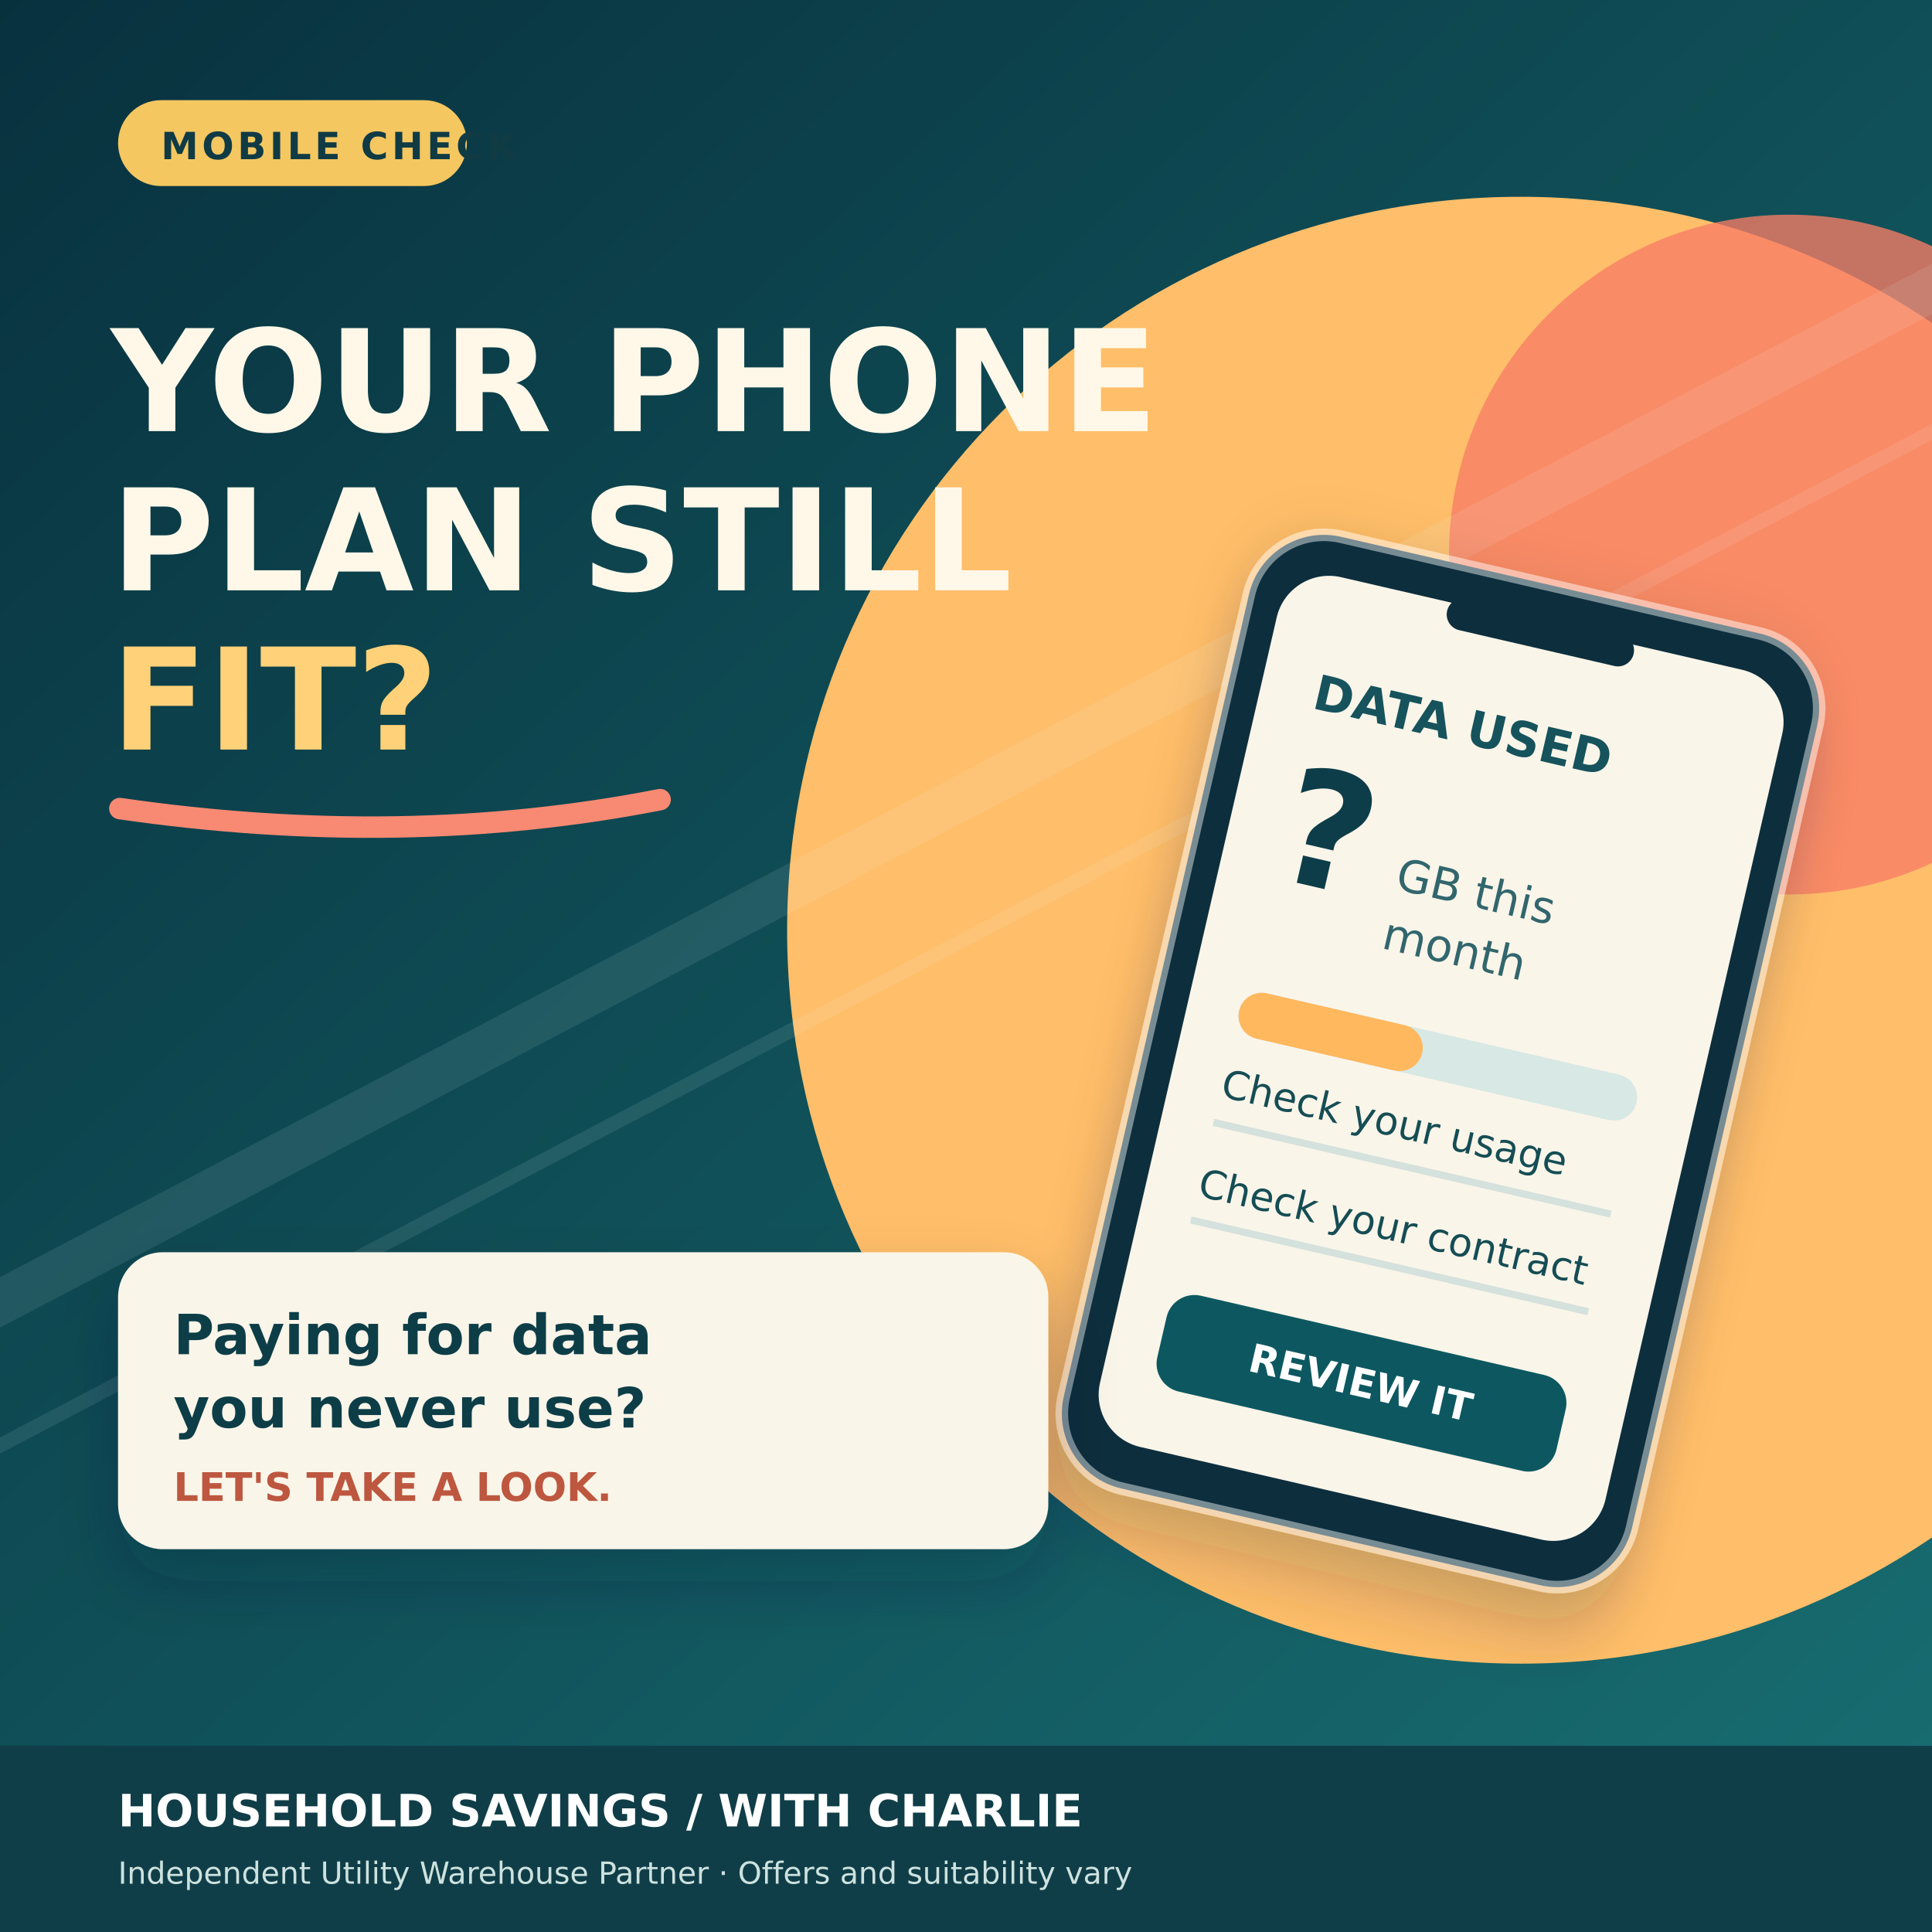
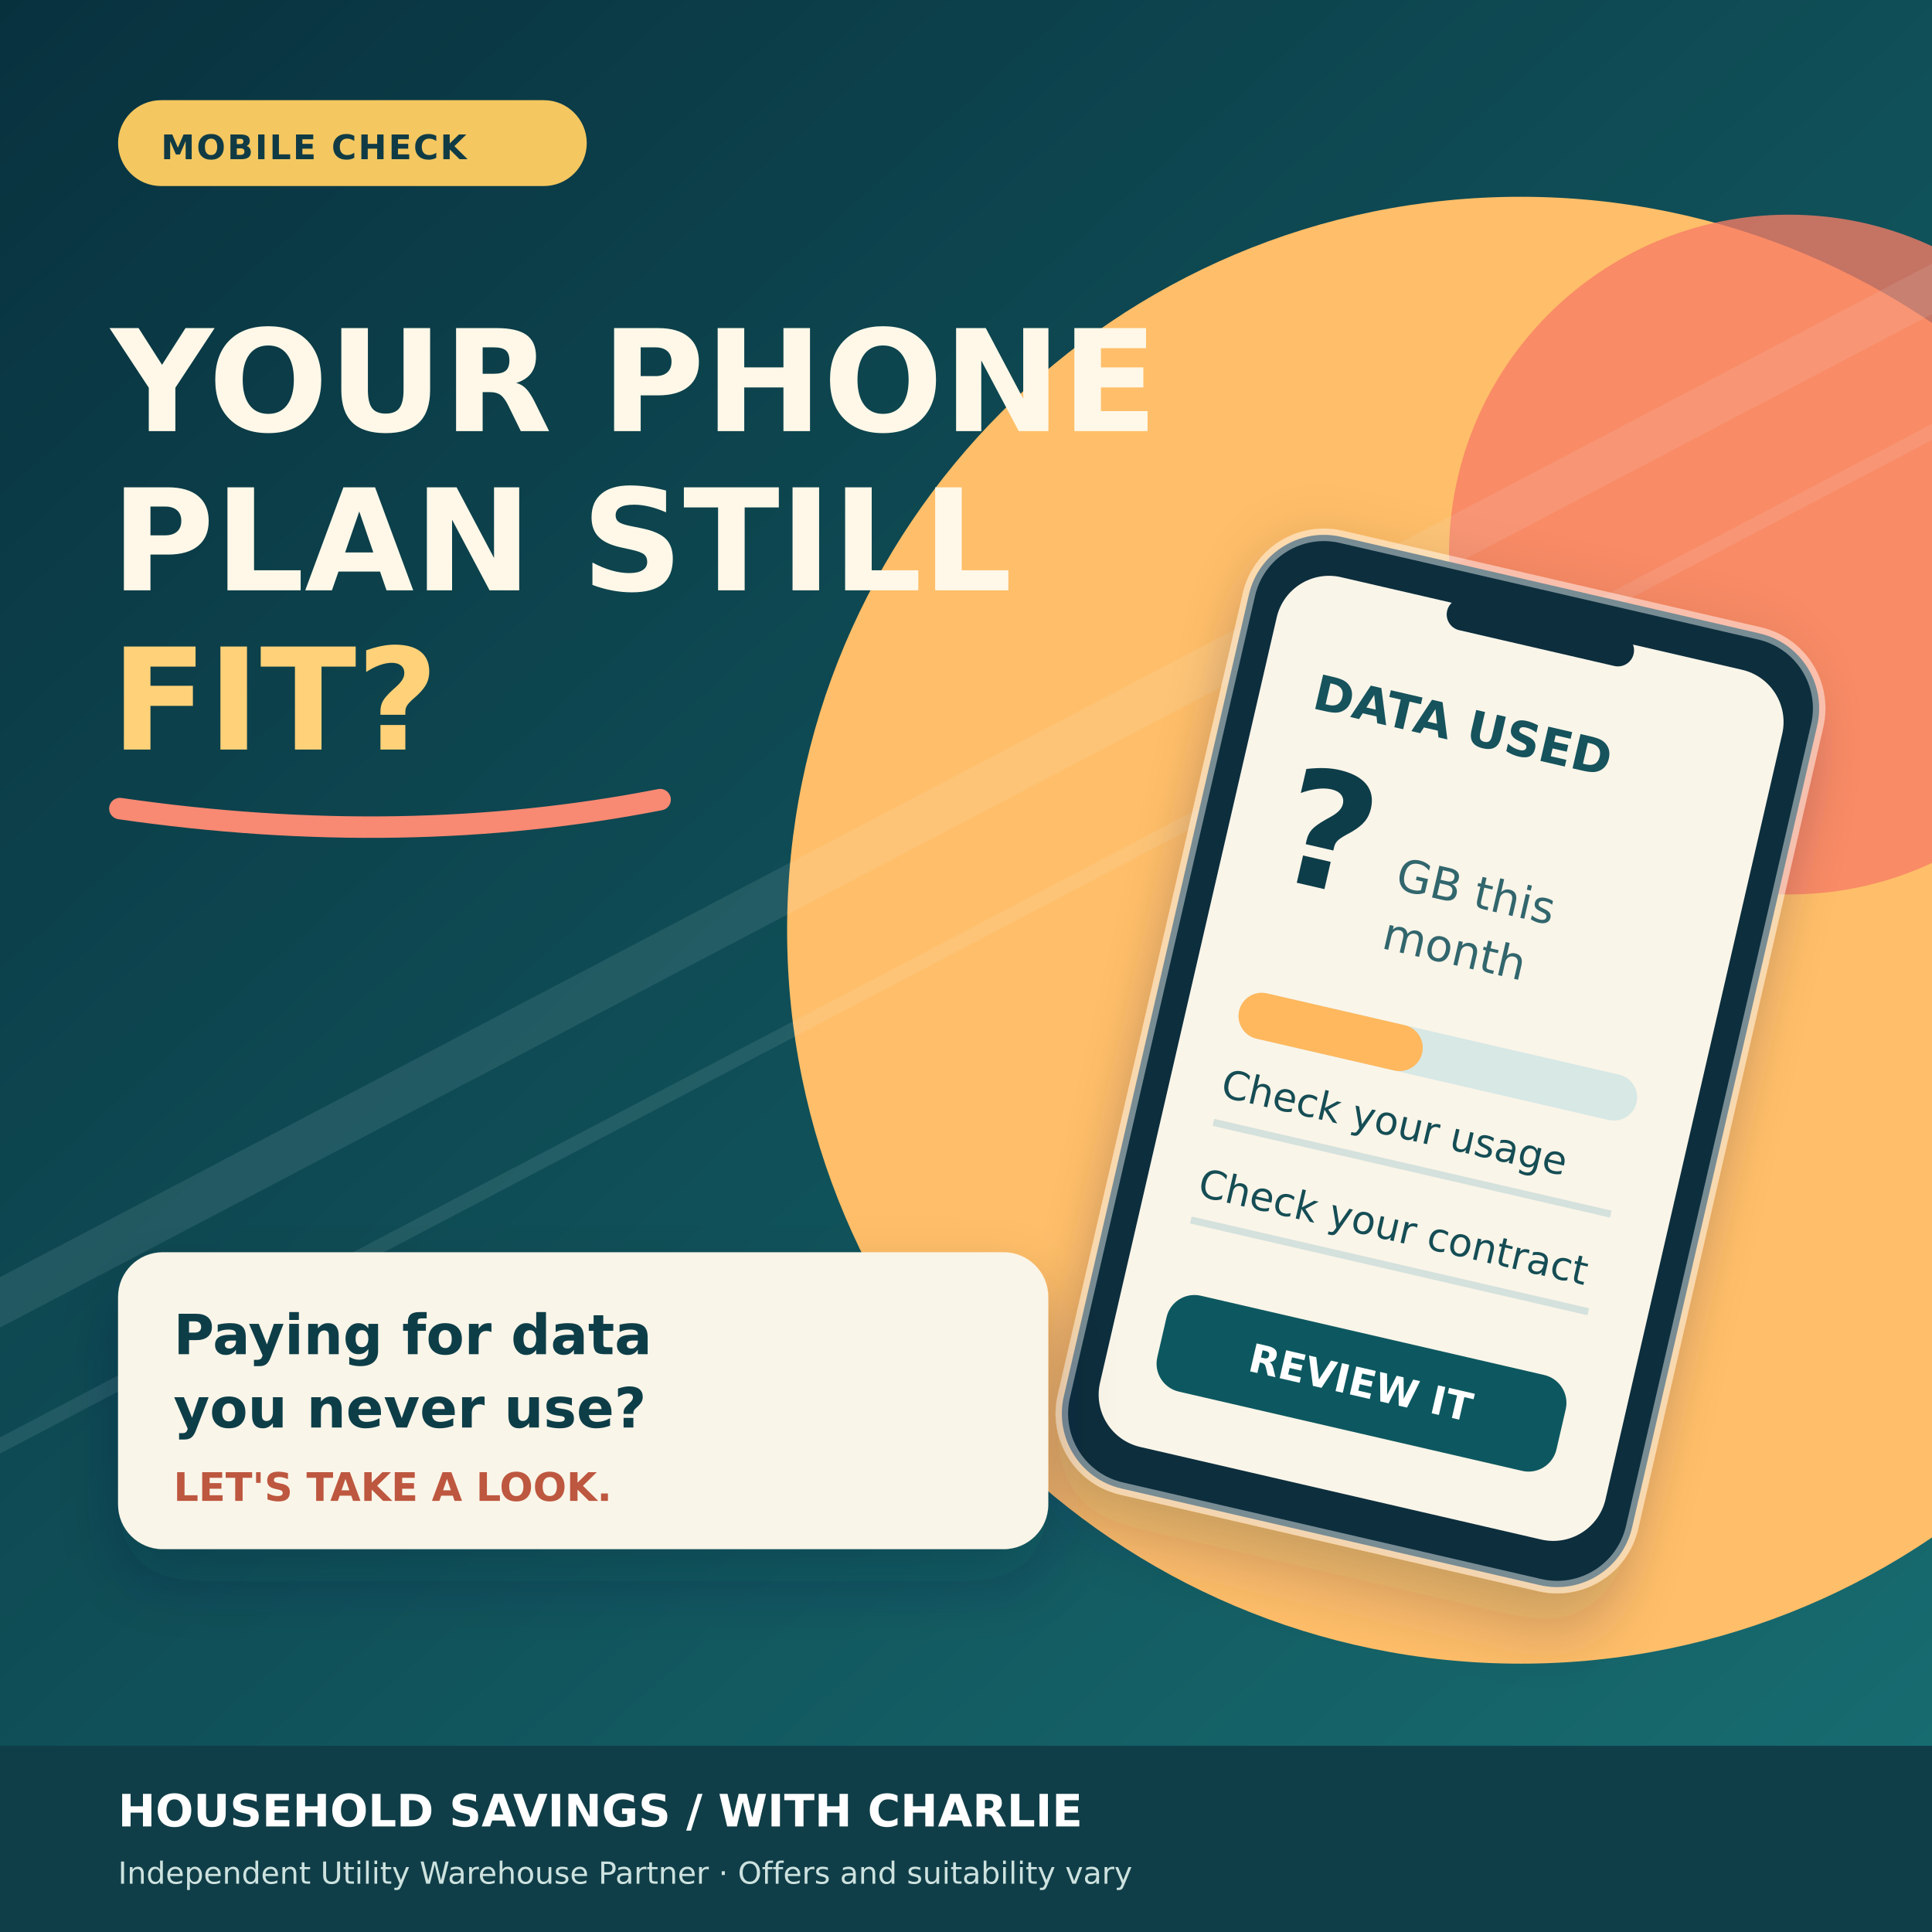
<svg xmlns="http://www.w3.org/2000/svg" width="1080" height="1080" viewBox="0 0 1080 1080">
  <defs>
    <filter id="shadow" x="-50%" y="-50%" width="200%" height="200%">
      <feDropShadow dx="0" dy="18" stdDeviation="18" flood-color="#102C3C" flood-opacity=".24" />
    </filter>
    <linearGradient id="g" x1="0" y1="0" x2="1" y2="1">
      <stop stop-color="#08313E" />
      <stop offset="1" stop-color="#176C70" />
    </linearGradient>
  </defs>
  <rect width="1080" height="1080" fill="#0A3448" />
  <path d="M0 0H1080V976H0Z" fill="url(#g)" />
  <circle cx="850" cy="520" r="410" fill="#FFBE69" />
  <circle cx="1000" cy="310" r="190" fill="#F77C65" opacity=".78" />
  <path d="M-80 770L1140 130" stroke="#E8FFFF" stroke-width="25" opacity=".09" />
  <path d="M-80 850L1140 210" stroke="#E8FFFF" stroke-width="8" opacity=".09" />
-   <rect x="66" y="56" width="195" height="48" rx="24" fill="#F4C760" />
-   <text x="90" y="89" fill="#103B45" font-family="DejaVu Sans,Arial" font-size="21" font-weight="700" letter-spacing="2">MOBILE CHECK</text>
+   <rect x="66" y="56" width="262" height="48" rx="24" fill="#F4C760" />
+   <text x="90" y="89" fill="#103B45" font-family="DejaVu Sans,Arial" font-size="19" font-weight="700" letter-spacing="1">MOBILE CHECK</text>
  <text x="62" y="241" fill="#FFF8E8" font-family="DejaVu Sans,Arial" font-size="79" font-weight="900">YOUR PHONE</text>
  <text x="62" y="330" fill="#FFF8E8" font-family="DejaVu Sans,Arial" font-size="79" font-weight="900">PLAN STILL</text>
  <text x="62" y="419" fill="#FFD178" font-family="DejaVu Sans,Arial" font-size="79" font-weight="900">FIT?</text>
  <path d="M67 452Q226 475 369 447" stroke="#F88972" stroke-width="12" stroke-linecap="round" fill="none" />
  <g transform="translate(645 322) rotate(13 170 260)" filter="url(#shadow)">
    <rect x="0" y="0" width="326" height="546" rx="43" fill="#0A2E3D" stroke="#FFFFFF" stroke-opacity=".45" stroke-width="7" />
    <rect x="18" y="22" width="290" height="499" rx="30" fill="#FAF5E9" />
    <rect x="110" y="18" width="107" height="18" rx="9" fill="#0A2E3D" />
    <text x="48" y="97" fill="#15525C" font-family="DejaVu Sans,Arial" font-size="27" font-weight="800">DATA USED</text>
    <text x="47" y="194" fill="#103D49" font-family="DejaVu Sans,Arial" font-size="90" font-weight="900">?</text>
    <text x="116" y="185" fill="#31666D" font-family="DejaVu Sans,Arial" font-size="25">GB this</text>
    <text x="116" y="219" fill="#31666D" font-family="DejaVu Sans,Arial" font-size="25">month</text>
    <rect x="47" y="258" width="228" height="26" rx="13" fill="#D7E8E5" />
    <rect x="47" y="258" width="105" height="26" rx="13" fill="#FFB85D" />
    <path d="M47 335H275M47 391H275" stroke="#D4E1DC" stroke-width="4" />
    <text x="47" y="320" fill="#144E55" font-family="DejaVu Sans,Arial" font-size="22">Check your usage</text>
    <text x="47" y="377" fill="#144E55" font-family="DejaVu Sans,Arial" font-size="22">Check your contract</text>
    <rect x="46" y="431" width="229" height="55" rx="16" fill="#0F5961" />
    <text x="160" y="466" text-anchor="middle" fill="#FFFFFF" font-family="DejaVu Sans,Arial" font-size="22" font-weight="700">REVIEW IT</text>
  </g>
  <rect x="66" y="700" width="520" height="166" rx="25" fill="#FAF5E9" filter="url(#shadow)" />
  <text x="97" y="757" fill="#0D3E48" font-family="DejaVu Sans,Arial" font-size="31" font-weight="800">Paying for data</text>
  <text x="97" y="798" fill="#0D3E48" font-family="DejaVu Sans,Arial" font-size="31" font-weight="800">you never use?</text>
  <text x="97" y="839" fill="#BD573F" font-family="DejaVu Sans,Arial" font-size="22" font-weight="700">LET'S TAKE A LOOK.</text>
  <rect x="0" y="976" width="1080" height="104" fill="#103E48" />
  <text x="66" y="1021" fill="#FFFFFF" font-family="DejaVu Sans,Arial" font-size="25" font-weight="700">HOUSEHOLD SAVINGS  /  WITH CHARLIE</text>
  <text x="66" y="1053" fill="#CDE2DF" font-family="DejaVu Sans,Arial" font-size="17">Independent Utility Warehouse Partner  ·  Offers and suitability vary</text>
</svg>
